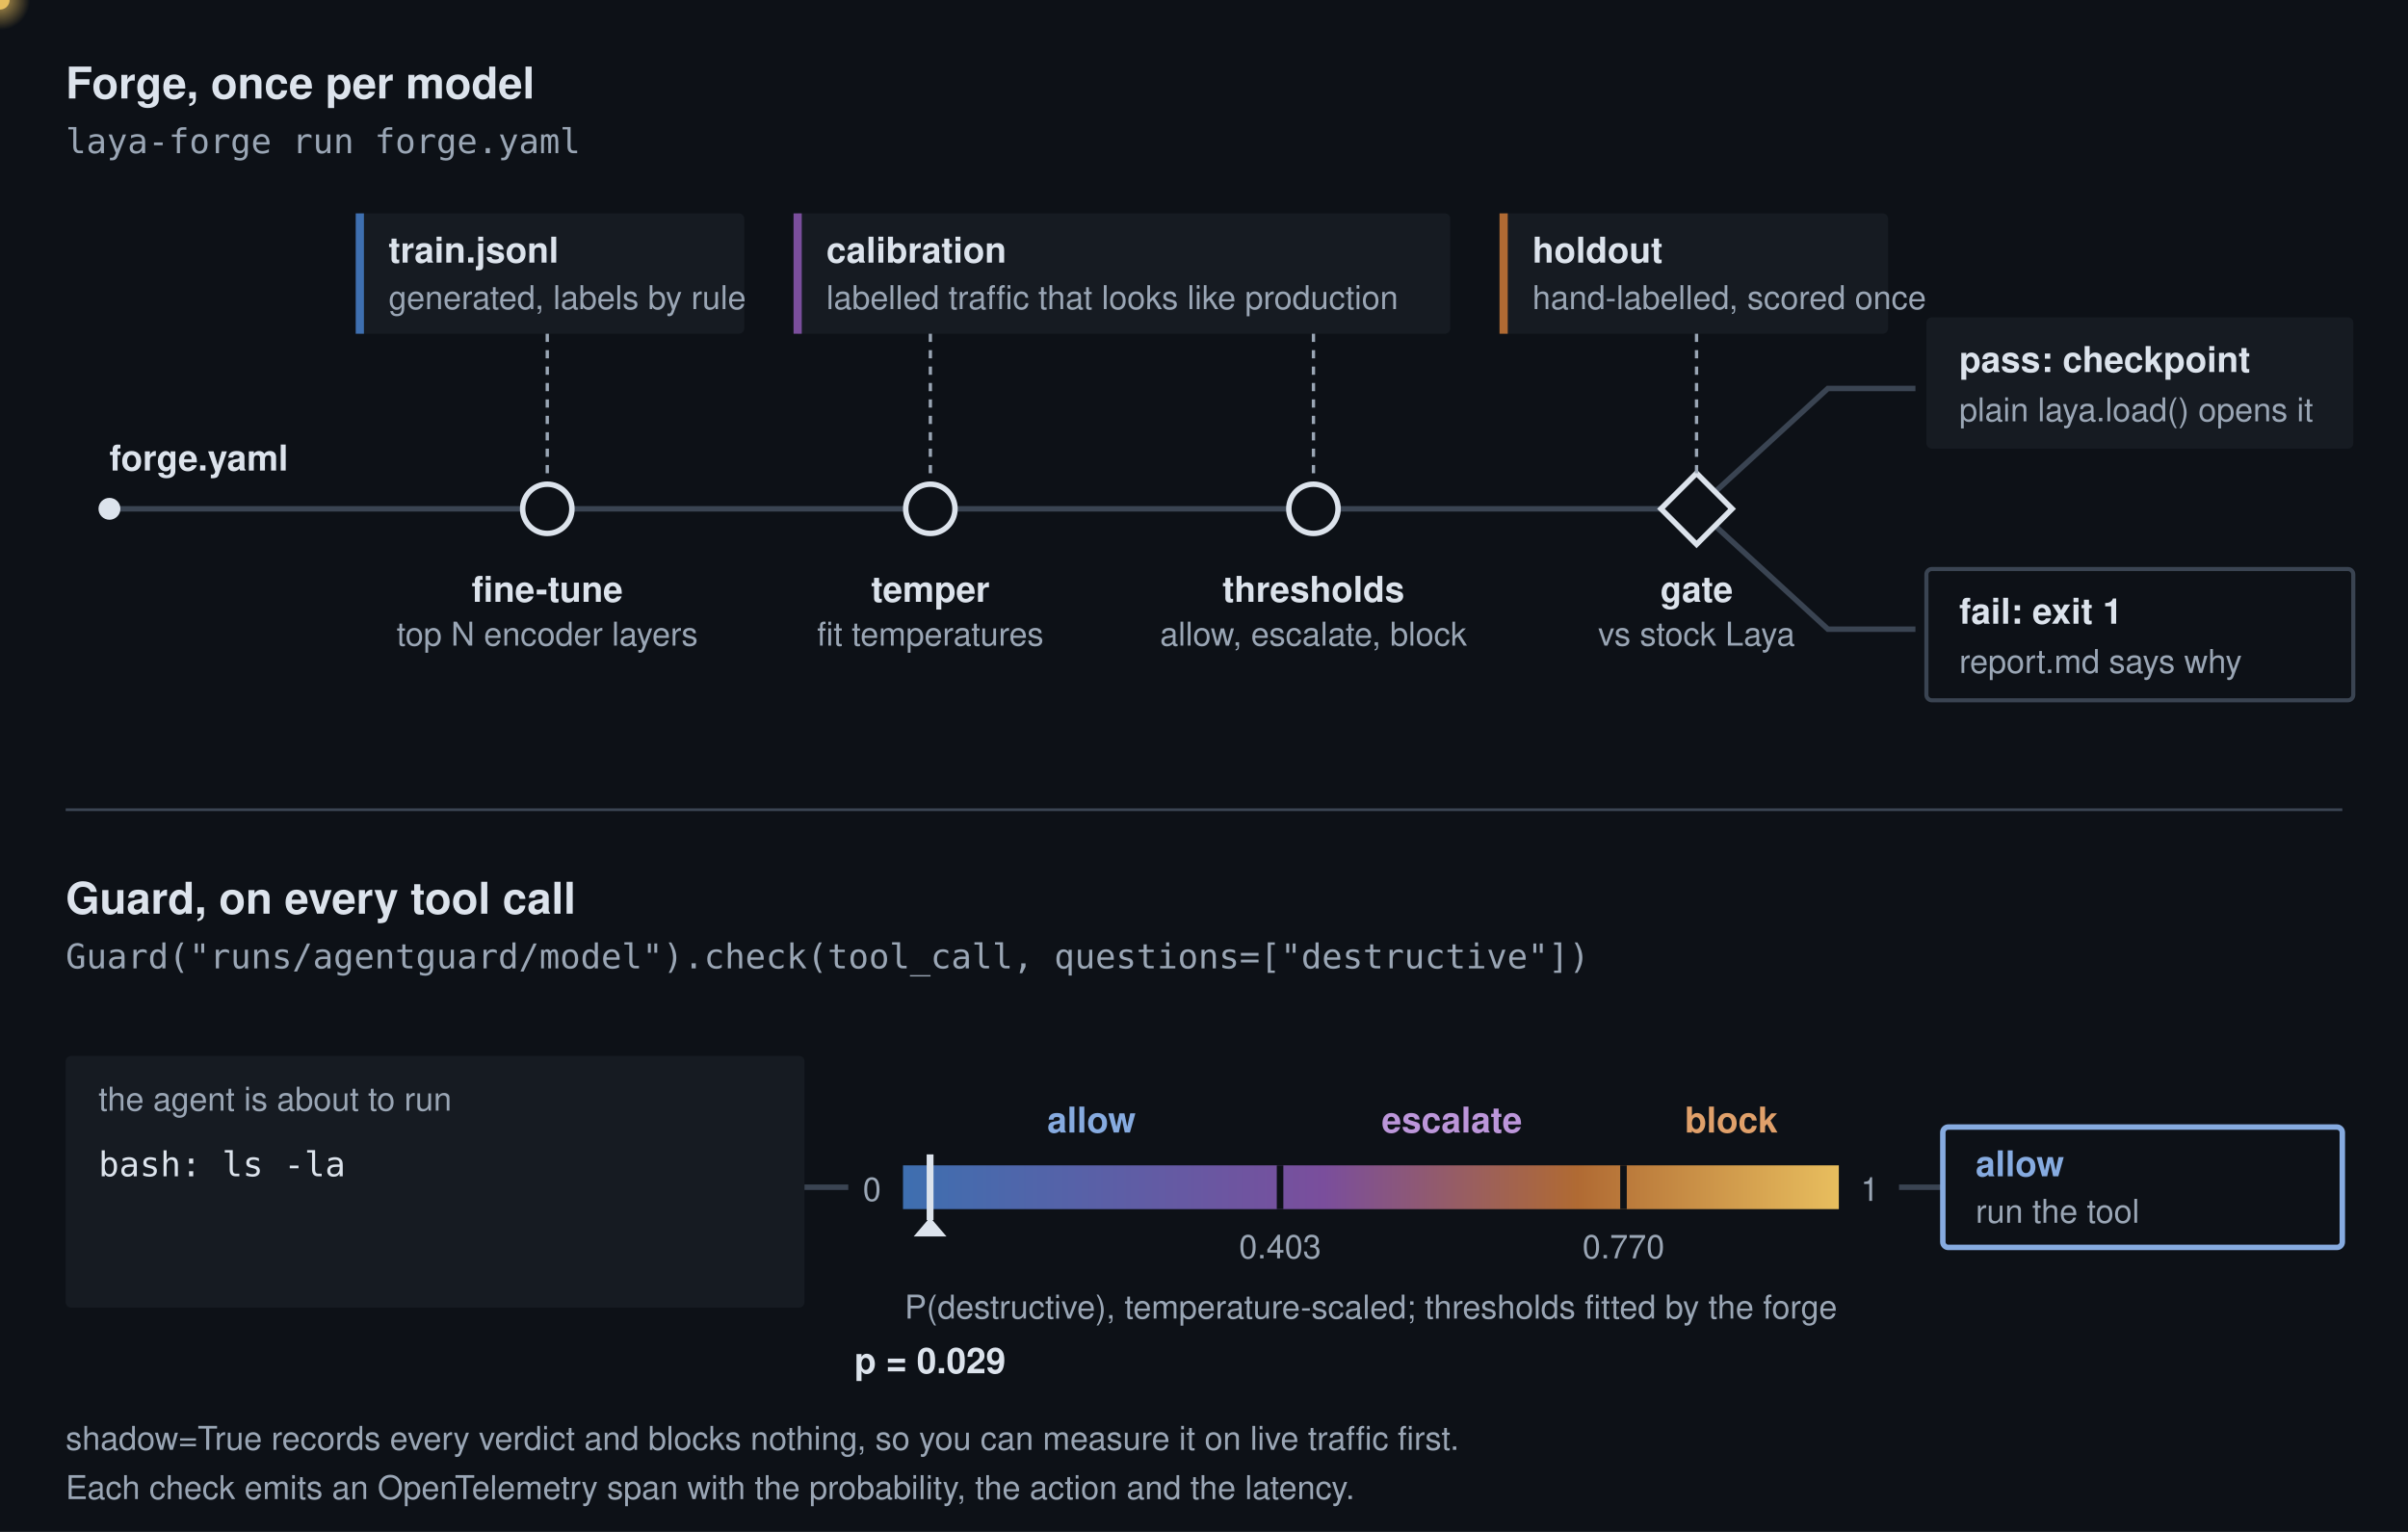
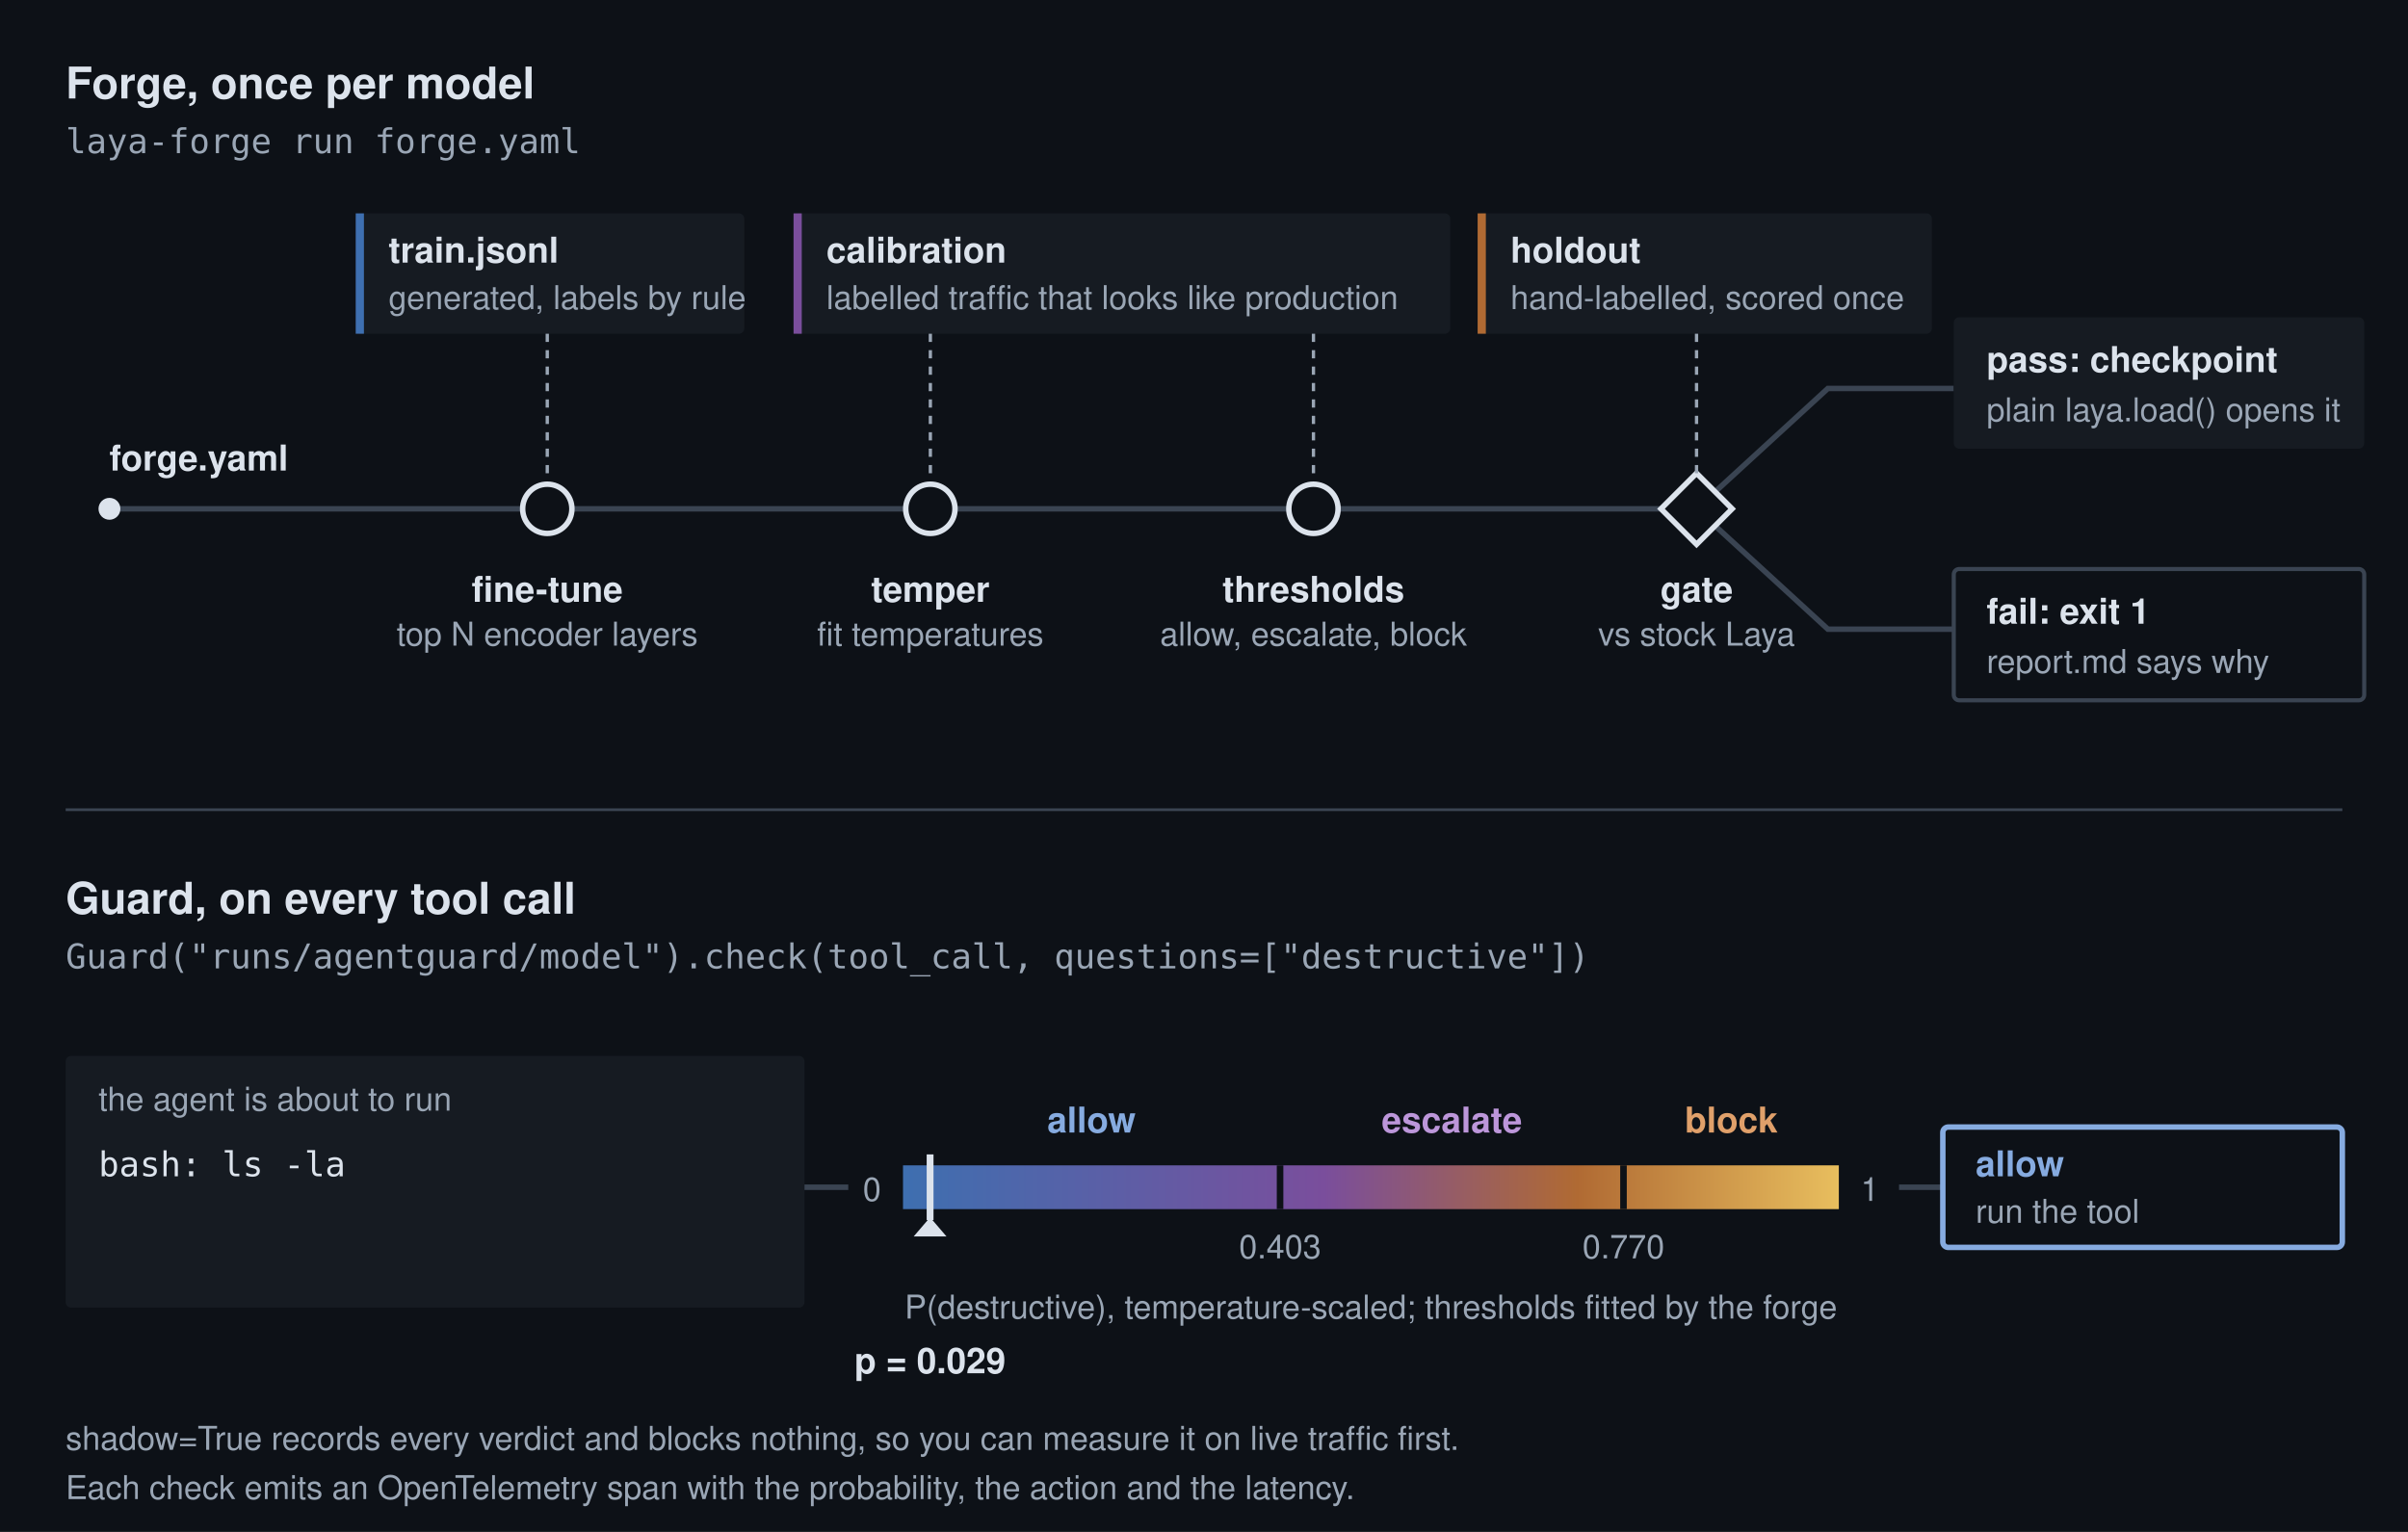
<svg xmlns="http://www.w3.org/2000/svg" viewBox="0 0 880 560" role="img" aria-label="laya-forge: an offline pipeline fine-tunes, tempers and gates a Laya checkpoint; in production the Guard maps each tool call's probability to allow, escalate or block">
  <style>
  text { font-family: -apple-system, 'Segoe UI', Helvetica, Arial, sans-serif; fill: #DCE3EC; }
  .m { fill: #9AA6B5; font-size: 12px; }
  .h { font-size: 16px; font-weight: 700; }
  .b { font-size: 13px; font-weight: 600; }
  .code { font-family: ui-monospace, SFMono-Regular, Menlo, Consolas, monospace; font-size: 12.5px; }
  .line { stroke: #3A4452; stroke-width: 2; fill: none; }
  .drop { stroke: #9AA6B5; stroke-width: 1.2; stroke-dasharray: 3 3; fill: none; }
  @media (prefers-reduced-motion: reduce) {
    .c0, .c1 { opacity: 0 !important; } .c2 { opacity: 1 !important; }
    .needle { transform: translateX(669.6px) !important; }
    .spark { display: none; }
  }
</style>
  <defs>
    <linearGradient id="temper" x1="330" x2="672" y1="0" y2="0" gradientUnits="userSpaceOnUse">
      <stop offset="0" stop-color="#3E6FB0" />
      <stop offset="0.45" stop-color="#7A4E9C" />
      <stop offset="0.72" stop-color="#B06A33" />
      <stop offset="1" stop-color="#E8BE5E" />
    </linearGradient>
    <radialGradient id="glow">
      <stop offset="0" stop-color="#E8BE5E" />
      <stop offset="1" stop-color="#E8BE5E" stop-opacity="0" />
    </radialGradient>
  </defs>
  <rect width="880" height="560" fill="#0D1117" />
  <text class="h" x="24" y="36">Forge, once per model</text>
  <text class="m code" x="24" y="56">laya-forge run forge.yaml</text>
  <path class="line" d="M40 186 H620" />
-   <path class="line" d="M620 186 L668 142 H700 M620 186 L668 230 H700" />
+   <path class="line" d="M620 186 L668 142 H714 M620 186 L668 230 H714" />
  <text class="b" x="40" y="172">forge.yaml</text>
  <circle cx="40" cy="186" r="4" fill="#DCE3EC" />
  <circle cx="200" cy="186" r="9" fill="#0D1117" stroke="#DCE3EC" stroke-width="2" />
  <text class="b" x="200" y="220" text-anchor="middle">fine-tune</text>
  <text class="m" x="200" y="236" text-anchor="middle">top N encoder layers</text>
  <circle cx="340" cy="186" r="9" fill="#0D1117" stroke="#DCE3EC" stroke-width="2" />
  <text class="b" x="340" y="220" text-anchor="middle">temper</text>
  <text class="m" x="340" y="236" text-anchor="middle">fit temperatures</text>
  <circle cx="480" cy="186" r="9" fill="#0D1117" stroke="#DCE3EC" stroke-width="2" />
  <text class="b" x="480" y="220" text-anchor="middle">thresholds</text>
  <text class="m" x="480" y="236" text-anchor="middle">allow, escalate, block</text>
  <path d="M620 173 l13 13 l-13 13 l-13 -13 z" fill="#0D1117" stroke="#DCE3EC" stroke-width="2" />
  <text class="b" x="620" y="220" text-anchor="middle">gate</text>
  <text class="m" x="620" y="236" text-anchor="middle">vs stock Laya</text>
  <rect x="130" y="78" width="142" height="44" rx="2" fill="#161B22" />
  <rect x="130" y="78" width="3" height="44" fill="#3E6FB0" />
  <text class="b" x="142" y="96">train.jsonl</text>
  <text class="m" x="142" y="113">generated, labels by rule</text>
  <path class="drop" d="M200 122 V174" />
  <rect x="290" y="78" width="240" height="44" rx="2" fill="#161B22" />
  <rect x="290" y="78" width="3" height="44" fill="#7A4E9C" />
  <text class="b" x="302" y="96">calibration</text>
  <text class="m" x="302" y="113">labelled traffic that looks like production</text>
  <path class="drop" d="M340 122 V174" />
  <path class="drop" d="M480 122 V174" />
-   <rect x="548" y="78" width="142" height="44" rx="2" fill="#161B22" />
-   <rect x="548" y="78" width="3" height="44" fill="#B06A33" />
-   <text class="b" x="560" y="96">holdout</text>
-   <text class="m" x="560" y="113">hand-labelled, scored once</text>
+   <rect x="540" y="78" width="166" height="44" rx="2" fill="#161B22" />
+   <rect x="540" y="78" width="3" height="44" fill="#B06A33" />
+   <text class="b" x="552" y="96">holdout</text>
+   <text class="m" x="552" y="113">hand-labelled, scored once</text>
  <path class="drop" d="M620 122 V174" />
-   <rect x="704" y="116" width="156" height="48" rx="2" fill="#161B22" />
-   <text class="b" x="716" y="136">pass: checkpoint</text>
-   <text class="m" x="716" y="154">plain laya.load() opens it</text>
-   <rect x="704" y="208" width="156" height="48" rx="2" fill="none" stroke="#3A4452" stroke-width="1.5" />
-   <text class="b" x="716" y="228">fail: exit 1</text>
-   <text class="m" x="716" y="246">report.md says why</text>
-   <g class="spark">
+   <rect x="714" y="116" width="150" height="48" rx="2" fill="#161B22" />
+   <text class="b" x="726" y="136">pass: checkpoint</text>
+   <text class="m" x="726" y="154">plain laya.load() opens it</text>
+   <rect x="714" y="208" width="150" height="48" rx="2" fill="none" stroke="#3A4452" stroke-width="1.5" />
+   <text class="b" x="726" y="228">fail: exit 1</text>
+   <text class="m" x="726" y="246">report.md says why</text>
+   <g class="spark" opacity="0">
    <circle r="11" fill="url(#glow)" opacity=".8" />
    <circle r="3.5" fill="#E8BE5E" />
-     <animateMotion dur="5s" repeatCount="indefinite" keyPoints="0;1" keyTimes="0;1" calcMode="linear" path="M40 186 H620 L668 142 H700" />
+     <animateMotion dur="5s" repeatCount="indefinite" keyPoints="0;1" keyTimes="0;1" calcMode="linear" path="M40 186 H620 L668 142 H714" />
    <animate attributeName="opacity" dur="5s" repeatCount="indefinite" values="0;1;1;0" keyTimes="0;.08;.9;1" />
  </g>
  <line x1="24" x2="856" y1="296" y2="296" stroke="#3A4452" stroke-width="1" />
  <text class="h" x="24" y="334">Guard, on every tool call</text>
  <text class="m code" x="24" y="354">Guard("runs/agentguard/model").check(tool_call, questions=["destructive"])</text>
  <rect x="24" y="386" width="270" height="92" rx="2" fill="#161B22" />
  <text class="m" x="36" y="406">the agent is about to run</text>
  <g class="case c0" opacity="1">
    <animate attributeName="opacity" dur="9s" repeatCount="indefinite" values="1;1;0;0;1" keyTimes="0;.29;.32;.98;1" />
    <text class="code" x="36" y="430" xml:space="preserve">bash: ls -la</text>
  </g>
  <g class="case c1" opacity="0">
    <animate attributeName="opacity" dur="9s" repeatCount="indefinite" values="0;0;1;1;0;0" keyTimes="0;.33;.36;.62;.65;1" />
    <text class="code" x="36" y="430" xml:space="preserve">bash: helm upgrade api ./chart</text>
    <text class="code" x="36" y="448" xml:space="preserve">      -n production</text>
    <text class="code" x="36" y="466" xml:space="preserve">env:  production</text>
  </g>
  <g class="case c2" opacity="0">
    <animate attributeName="opacity" dur="9s" repeatCount="indefinite" values="0;0;1;1;0;0" keyTimes="0;.66;.69;.95;.98;1" />
    <text class="code" x="36" y="430" xml:space="preserve">bash: dropdb customers</text>
    <text class="code" x="36" y="448" xml:space="preserve">env:  production</text>
  </g>
  <path class="line" d="M294 434 H310" />
  <rect x="330" y="426" width="342" height="16" fill="url(#temper)" />
  <rect x="466.6" y="426" width="2.4" height="16" fill="#0D1117" />
  <text class="m" x="467.8" y="460" text-anchor="middle">0.403</text>
  <rect x="592.1" y="426" width="2.4" height="16" fill="#0D1117" />
  <text class="m" x="593.3" y="460" text-anchor="middle">0.770</text>
  <text class="b" x="398.9" y="414" text-anchor="middle" fill="#86ABE0" style="fill:#86ABE0">allow</text>
  <text class="b" x="530.6" y="414" text-anchor="middle" fill="#BC96DA" style="fill:#BC96DA">escalate</text>
  <text class="b" x="632.7" y="414" text-anchor="middle" fill="#E0A06A" style="fill:#E0A06A">block</text>
  <text class="m" x="322" y="439" text-anchor="end">0</text>
  <text class="m" x="680" y="439">1</text>
  <text class="m" x="501.0" y="482" text-anchor="middle">P(destructive), temperature-scaled; thresholds fitted by the forge</text>
  <g class="needle" transform="translate(339.9 0)">
    <path d="M0 422 V446" stroke="#DCE3EC" stroke-width="2.5" />
    <path d="M-6 452 h12 l-6 -7 z" fill="#DCE3EC" />
    <animateTransform attributeName="transform" type="translate" dur="9s" repeatCount="indefinite" calcMode="spline" values="339.9 0;339.9 0;580.7 0;580.7 0;669.6 0;669.6 0;339.9 0" keyTimes="0;.30;.36;.63;.69;.96;1" keySplines="0 0 1 1;.3 .8 .3 1;0 0 1 1;.3 .8 .3 1;0 0 1 1;.3 .8 .3 1" />
  </g>
  <text class="case c0 b" opacity="1" x="339.9" y="502" text-anchor="middle">p = 0.029<animate attributeName="opacity" dur="9s" repeatCount="indefinite" values="1;1;0;0;1" keyTimes="0;.29;.32;.98;1" />
  </text>
  <text class="case c1 b" opacity="0" x="580.7" y="502" text-anchor="middle">p = 0.733<animate attributeName="opacity" dur="9s" repeatCount="indefinite" values="0;0;1;1;0;0" keyTimes="0;.33;.36;.62;.65;1" />
  </text>
  <text class="case c2 b" opacity="0" x="669.6" y="502" text-anchor="middle">p = 0.993<animate attributeName="opacity" dur="9s" repeatCount="indefinite" values="0;0;1;1;0;0" keyTimes="0;.66;.69;.95;.98;1" />
  </text>
  <path class="line" d="M694 434 H710" />
  <g class="out case c0" opacity="1">
    <animate attributeName="opacity" dur="9s" repeatCount="indefinite" values="1;1;0;0;1" keyTimes="0;.29;.32;.98;1" />
    <rect x="710" y="412" width="146" height="44" rx="2" fill="none" stroke="#86ABE0" stroke-width="2" />
    <text class="b" x="722" y="430" style="fill:#86ABE0">allow</text>
    <text class="m" x="722" y="447">run the tool</text>
  </g>
  <g class="out case c1" opacity="0">
    <animate attributeName="opacity" dur="9s" repeatCount="indefinite" values="0;0;1;1;0;0" keyTimes="0;.33;.36;.62;.65;1" />
    <rect x="710" y="412" width="146" height="44" rx="2" fill="none" stroke="#BC96DA" stroke-width="2" />
    <text class="b" x="722" y="430" style="fill:#BC96DA">escalate</text>
    <text class="m" x="722" y="447">ask a person or an LLM</text>
  </g>
  <g class="out case c2" opacity="0">
    <animate attributeName="opacity" dur="9s" repeatCount="indefinite" values="0;0;1;1;0;0" keyTimes="0;.66;.69;.95;.98;1" />
    <rect x="710" y="412" width="146" height="44" rx="2" fill="none" stroke="#E0A06A" stroke-width="2" />
    <text class="b" x="722" y="430" style="fill:#E0A06A">block</text>
    <text class="m" x="722" y="447">refuse, log the span</text>
  </g>
  <text class="m" x="24" y="530">shadow=True records every verdict and blocks nothing, so you can measure it on live traffic first.</text>
  <text class="m" x="24" y="548">Each check emits an OpenTelemetry span with the probability, the action and the latency.</text>
</svg>
